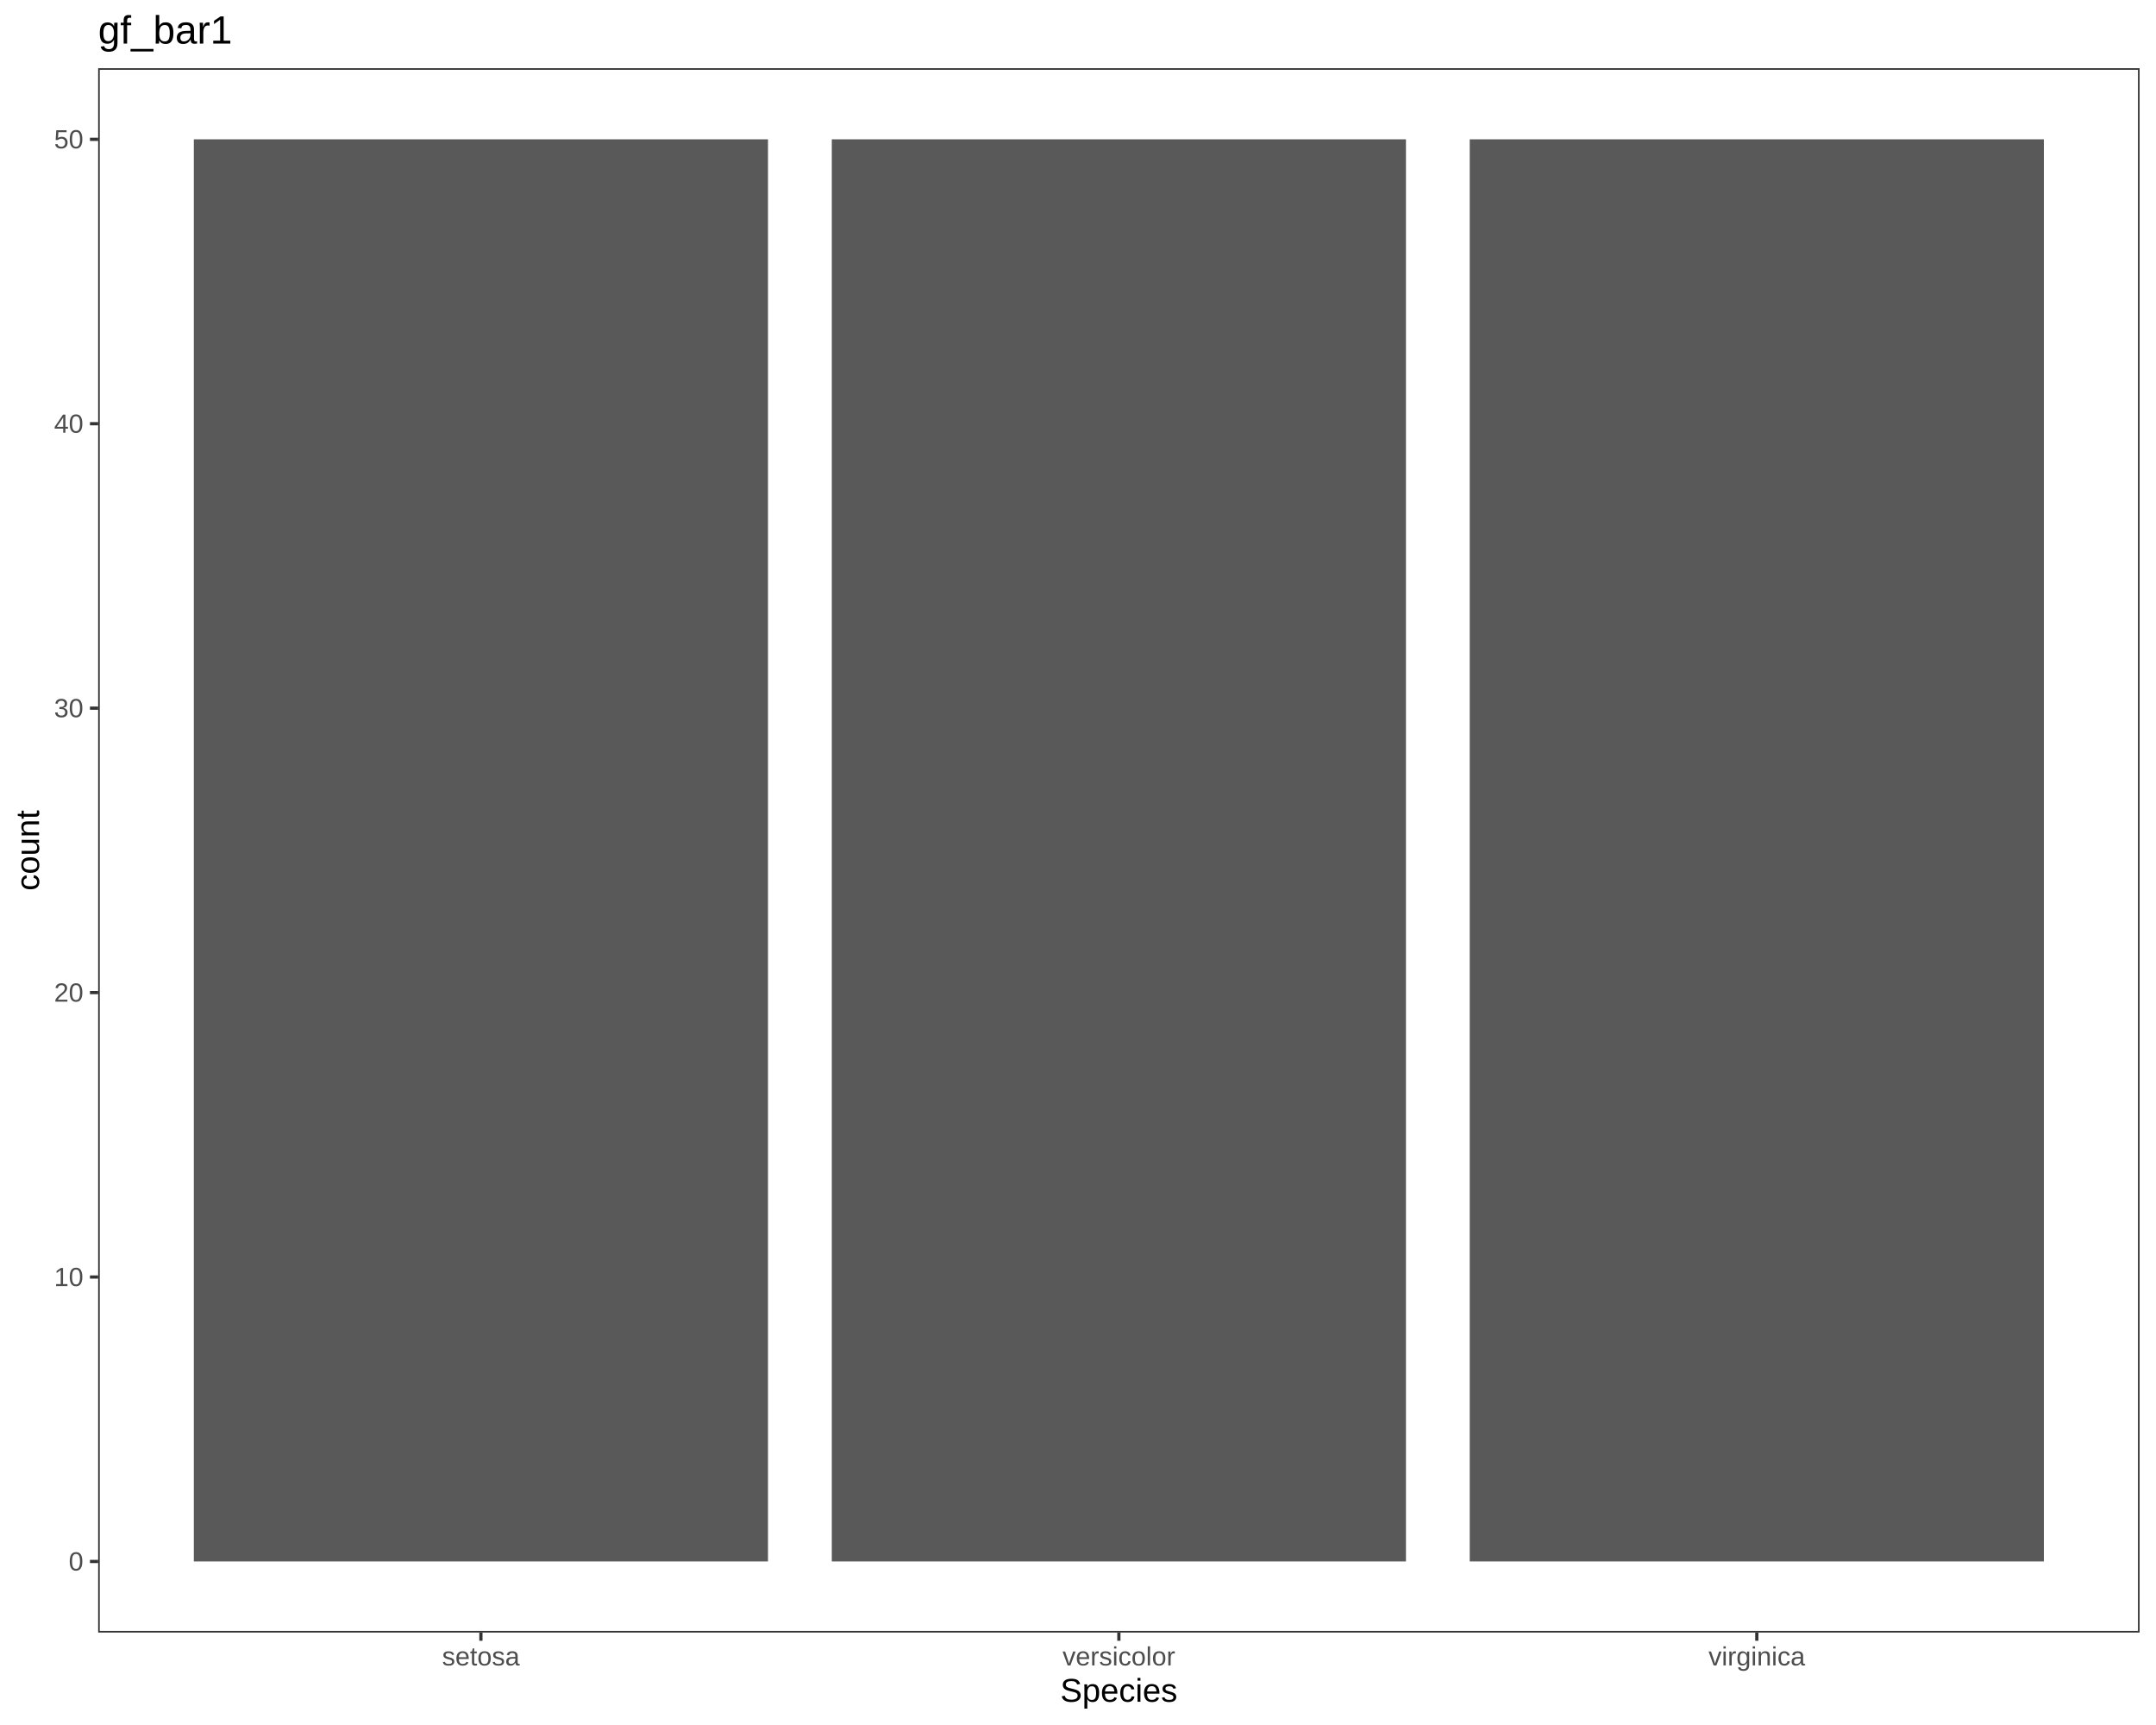
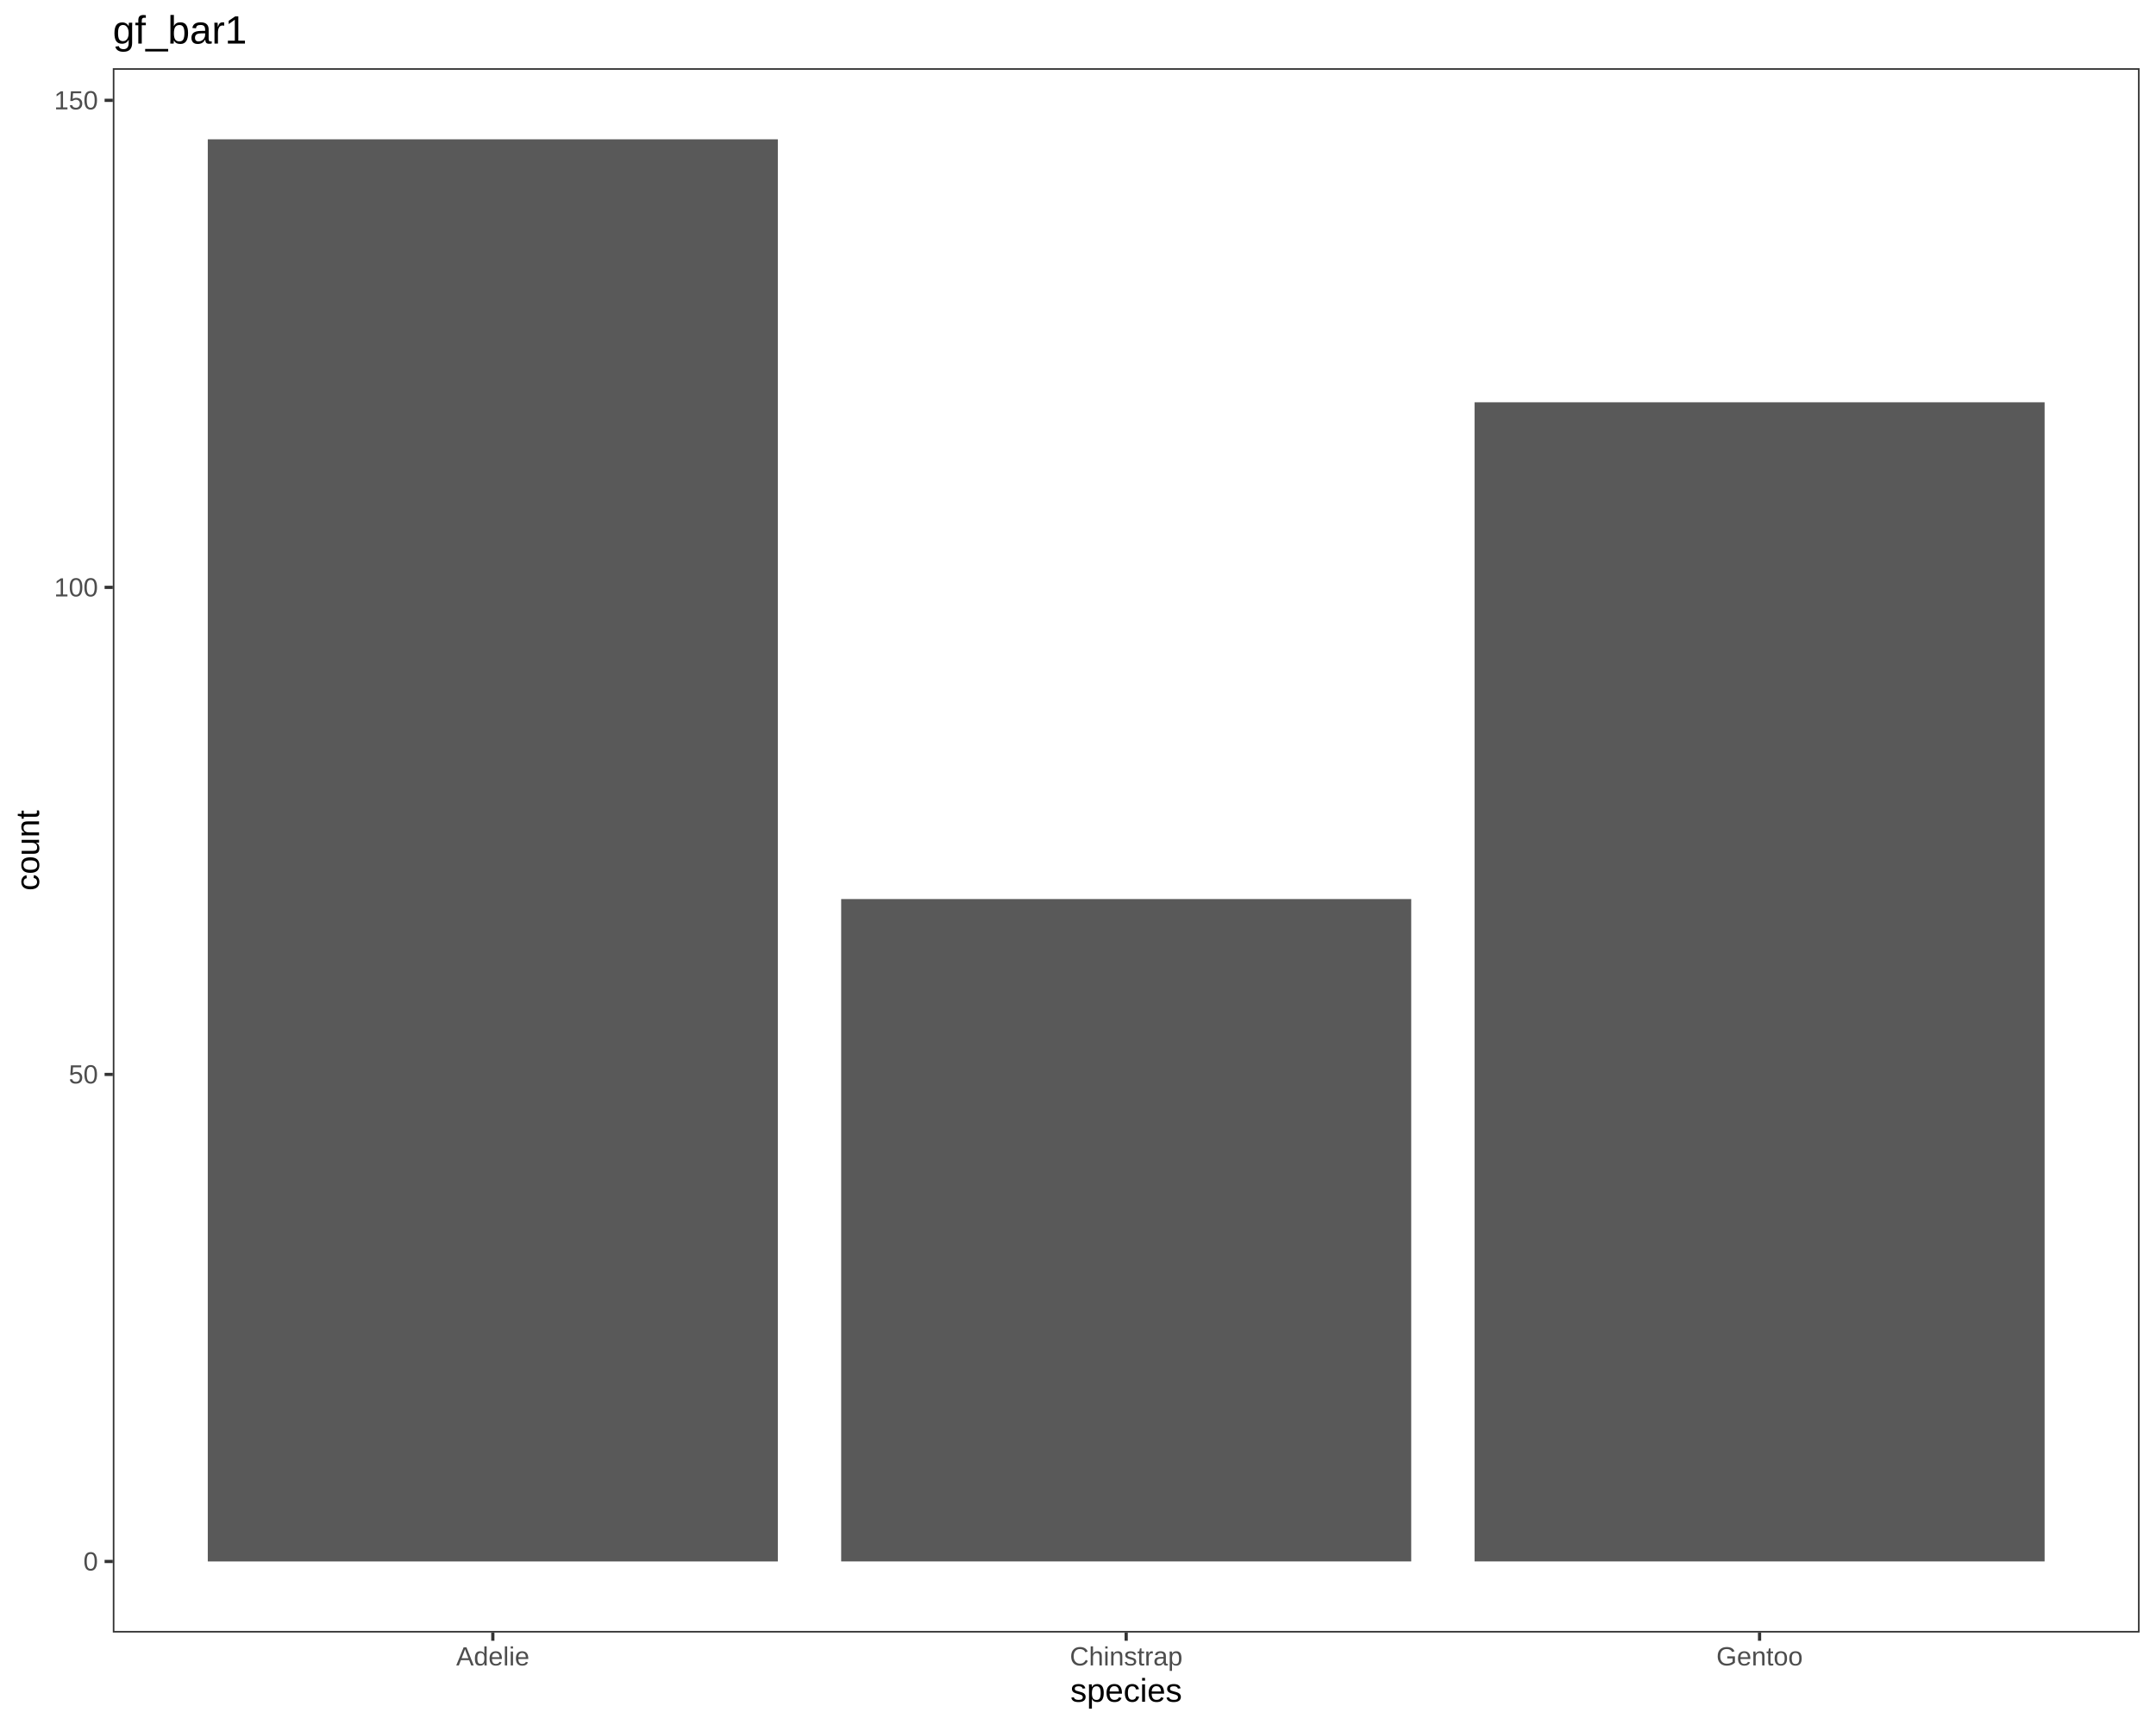
<svg xmlns="http://www.w3.org/2000/svg" viewBox="0 0 720.00 576.00">
  <defs>
    <style type="text/css">
    line, polyline, polygon, path, rect, circle {
      fill: none;
      stroke: #000000;
      stroke-linecap: round;
      stroke-linejoin: round;
      stroke-miterlimit: 10.00;
    }
  </style>
  </defs>
  <rect width="100%" height="100%" style="stroke: none; fill: #FFFFFF;" />
  <rect x="0.00" y="0.00" width="720.00" height="576.00" style="stroke-width: 1.07; stroke: #FFFFFF; fill: #FFFFFF;" />
  <defs>
-     <clipPath id="cpMzIuNzh8NzE0LjUyfDU0NS4xM3wyMi43Nw==">
-       <rect x="32.78" y="22.77" width="681.74" height="522.36" />
+     <clipPath id="cpMzcuNjd8NzE0LjUyfDU0NS4xM3wyMi43Nw==">
+       <rect x="37.67" y="22.77" width="676.85" height="522.36" />
    </clipPath>
  </defs>
-   <rect x="32.78" y="22.77" width="681.74" height="522.36" style="stroke-width: 1.07; stroke: none; fill: #FFFFFF;" clip-path="url(#cpMzIuNzh8NzE0LjUyfDU0NS4xM3wyMi43Nw==)" />
-   <rect x="64.73" y="46.52" width="191.74" height="474.87" style="stroke-width: 1.07; stroke: none; stroke-linecap: square; stroke-linejoin: miter; fill: #595959;" clip-path="url(#cpMzIuNzh8NzE0LjUyfDU0NS4xM3wyMi43Nw==)" />
-   <rect x="277.78" y="46.52" width="191.74" height="474.87" style="stroke-width: 1.07; stroke: none; stroke-linecap: square; stroke-linejoin: miter; fill: #595959;" clip-path="url(#cpMzIuNzh8NzE0LjUyfDU0NS4xM3wyMi43Nw==)" />
-   <rect x="490.82" y="46.52" width="191.74" height="474.87" style="stroke-width: 1.07; stroke: none; stroke-linecap: square; stroke-linejoin: miter; fill: #595959;" clip-path="url(#cpMzIuNzh8NzE0LjUyfDU0NS4xM3wyMi43Nw==)" />
-   <rect x="32.78" y="22.77" width="681.74" height="522.36" style="stroke-width: 1.07; stroke: #333333;" clip-path="url(#cpMzIuNzh8NzE0LjUyfDU0NS4xM3wyMi43Nw==)" />
+   <rect x="37.67" y="22.77" width="676.85" height="522.36" style="stroke-width: 1.07; stroke: none; fill: #FFFFFF;" clip-path="url(#cpMzcuNjd8NzE0LjUyfDU0NS4xM3wyMi43Nw==)" />
+   <rect x="69.39" y="46.52" width="190.37" height="474.87" style="stroke-width: 1.07; stroke: none; stroke-linecap: square; stroke-linejoin: miter; fill: #595959;" clip-path="url(#cpMzcuNjd8NzE0LjUyfDU0NS4xM3wyMi43Nw==)" />
+   <rect x="280.91" y="300.21" width="190.37" height="221.17" style="stroke-width: 1.07; stroke: none; stroke-linecap: square; stroke-linejoin: miter; fill: #595959;" clip-path="url(#cpMzcuNjd8NzE0LjUyfDU0NS4xM3wyMi43Nw==)" />
+   <rect x="492.43" y="134.33" width="190.37" height="387.05" style="stroke-width: 1.07; stroke: none; stroke-linecap: square; stroke-linejoin: miter; fill: #595959;" clip-path="url(#cpMzcuNjd8NzE0LjUyfDU0NS4xM3wyMi43Nw==)" />
+   <rect x="37.67" y="22.77" width="676.85" height="522.36" style="stroke-width: 1.07; stroke: #333333;" clip-path="url(#cpMzcuNjd8NzE0LjUyfDU0NS4xM3wyMi43Nw==)" />
  <defs>
    <clipPath id="cpMC4wMHw3MjAuMDB8NTc2LjAwfDAuMDA=">
      <rect x="0.00" y="0.00" width="720.00" height="576.00" />
    </clipPath>
  </defs>
  <g clip-path="url(#cpMC4wMHw3MjAuMDB8NTc2LjAwfDAuMDA=)">
-     <text x="22.95" y="524.41" style="font-size: 8.80px; fill: #4D4D4D; font-family: Liberation Sans;" textLength="4.89px" lengthAdjust="spacingAndGlyphs">0</text>
+     <text x="27.84" y="524.41" style="font-size: 8.80px; fill: #4D4D4D; font-family: Liberation Sans;" textLength="4.89px" lengthAdjust="spacingAndGlyphs">0</text>
  </g>
  <g clip-path="url(#cpMC4wMHw3MjAuMDB8NTc2LjAwfDAuMDA=)">
-     <text x="18.06" y="429.44" style="font-size: 8.80px; fill: #4D4D4D; font-family: Liberation Sans;" textLength="9.78px" lengthAdjust="spacingAndGlyphs">10</text>
+     <text x="22.95" y="361.78" style="font-size: 8.80px; fill: #4D4D4D; font-family: Liberation Sans;" textLength="9.78px" lengthAdjust="spacingAndGlyphs">50</text>
  </g>
  <g clip-path="url(#cpMC4wMHw3MjAuMDB8NTc2LjAwfDAuMDA=)">
-     <text x="18.06" y="334.46" style="font-size: 8.80px; fill: #4D4D4D; font-family: Liberation Sans;" textLength="9.78px" lengthAdjust="spacingAndGlyphs">20</text>
+     <text x="18.06" y="199.16" style="font-size: 8.80px; fill: #4D4D4D; font-family: Liberation Sans;" textLength="14.67px" lengthAdjust="spacingAndGlyphs">100</text>
  </g>
  <g clip-path="url(#cpMC4wMHw3MjAuMDB8NTc2LjAwfDAuMDA=)">
-     <text x="18.06" y="239.49" style="font-size: 8.80px; fill: #4D4D4D; font-family: Liberation Sans;" textLength="9.78px" lengthAdjust="spacingAndGlyphs">30</text>
+     <text x="18.06" y="36.53" style="font-size: 8.80px; fill: #4D4D4D; font-family: Liberation Sans;" textLength="14.67px" lengthAdjust="spacingAndGlyphs">150</text>
+   </g>
+   <polyline points="34.93,521.39 37.67,521.39 " style="stroke-width: 1.07; stroke: #333333; stroke-linecap: butt;" clip-path="url(#cpMC4wMHw3MjAuMDB8NTc2LjAwfDAuMDA=)" />
+   <polyline points="34.93,358.76 37.67,358.76 " style="stroke-width: 1.07; stroke: #333333; stroke-linecap: butt;" clip-path="url(#cpMC4wMHw3MjAuMDB8NTc2LjAwfDAuMDA=)" />
+   <polyline points="34.93,196.13 37.67,196.13 " style="stroke-width: 1.07; stroke: #333333; stroke-linecap: butt;" clip-path="url(#cpMC4wMHw3MjAuMDB8NTc2LjAwfDAuMDA=)" />
+   <polyline points="34.93,33.50 37.67,33.50 " style="stroke-width: 1.07; stroke: #333333; stroke-linecap: butt;" clip-path="url(#cpMC4wMHw3MjAuMDB8NTc2LjAwfDAuMDA=)" />
+   <polyline points="164.58,547.87 164.58,545.13 " style="stroke-width: 1.07; stroke: #333333; stroke-linecap: butt;" clip-path="url(#cpMC4wMHw3MjAuMDB8NTc2LjAwfDAuMDA=)" />
+   <polyline points="376.09,547.87 376.09,545.13 " style="stroke-width: 1.07; stroke: #333333; stroke-linecap: butt;" clip-path="url(#cpMC4wMHw3MjAuMDB8NTc2LjAwfDAuMDA=)" />
+   <polyline points="587.61,547.87 587.61,545.13 " style="stroke-width: 1.07; stroke: #333333; stroke-linecap: butt;" clip-path="url(#cpMC4wMHw3MjAuMDB8NTc2LjAwfDAuMDA=)" />
+   <g clip-path="url(#cpMC4wMHw3MjAuMDB8NTc2LjAwfDAuMDA=)">
+     <text x="152.35" y="556.11" style="font-size: 8.80px; fill: #4D4D4D; font-family: Liberation Sans;" textLength="24.45px" lengthAdjust="spacingAndGlyphs">Adelie</text>
  </g>
  <g clip-path="url(#cpMC4wMHw3MjAuMDB8NTc2LjAwfDAuMDA=)">
-     <text x="18.06" y="144.51" style="font-size: 8.80px; fill: #4D4D4D; font-family: Liberation Sans;" textLength="9.78px" lengthAdjust="spacingAndGlyphs">40</text>
+     <text x="357.27" y="556.11" style="font-size: 8.80px; fill: #4D4D4D; font-family: Liberation Sans;" textLength="37.64px" lengthAdjust="spacingAndGlyphs">Chinstrap</text>
  </g>
  <g clip-path="url(#cpMC4wMHw3MjAuMDB8NTc2LjAwfDAuMDA=)">
-     <text x="18.06" y="49.54" style="font-size: 8.80px; fill: #4D4D4D; font-family: Liberation Sans;" textLength="9.78px" lengthAdjust="spacingAndGlyphs">50</text>
-   </g>
-   <polyline points="30.04,521.39 32.78,521.39 " style="stroke-width: 1.07; stroke: #333333; stroke-linecap: butt;" clip-path="url(#cpMC4wMHw3MjAuMDB8NTc2LjAwfDAuMDA=)" />
-   <polyline points="30.04,426.41 32.78,426.41 " style="stroke-width: 1.07; stroke: #333333; stroke-linecap: butt;" clip-path="url(#cpMC4wMHw3MjAuMDB8NTc2LjAwfDAuMDA=)" />
-   <polyline points="30.04,331.44 32.78,331.44 " style="stroke-width: 1.07; stroke: #333333; stroke-linecap: butt;" clip-path="url(#cpMC4wMHw3MjAuMDB8NTc2LjAwfDAuMDA=)" />
-   <polyline points="30.04,236.46 32.78,236.46 " style="stroke-width: 1.07; stroke: #333333; stroke-linecap: butt;" clip-path="url(#cpMC4wMHw3MjAuMDB8NTc2LjAwfDAuMDA=)" />
-   <polyline points="30.04,141.49 32.78,141.49 " style="stroke-width: 1.07; stroke: #333333; stroke-linecap: butt;" clip-path="url(#cpMC4wMHw3MjAuMDB8NTc2LjAwfDAuMDA=)" />
-   <polyline points="30.04,46.52 32.78,46.52 " style="stroke-width: 1.07; stroke: #333333; stroke-linecap: butt;" clip-path="url(#cpMC4wMHw3MjAuMDB8NTc2LjAwfDAuMDA=)" />
-   <polyline points="160.60,547.87 160.60,545.13 " style="stroke-width: 1.07; stroke: #333333; stroke-linecap: butt;" clip-path="url(#cpMC4wMHw3MjAuMDB8NTc2LjAwfDAuMDA=)" />
-   <polyline points="373.65,547.87 373.65,545.13 " style="stroke-width: 1.07; stroke: #333333; stroke-linecap: butt;" clip-path="url(#cpMC4wMHw3MjAuMDB8NTc2LjAwfDAuMDA=)" />
-   <polyline points="586.69,547.87 586.69,545.13 " style="stroke-width: 1.07; stroke: #333333; stroke-linecap: butt;" clip-path="url(#cpMC4wMHw3MjAuMDB8NTc2LjAwfDAuMDA=)" />
-   <g clip-path="url(#cpMC4wMHw3MjAuMDB8NTc2LjAwfDAuMDA=)">
-     <text x="147.64" y="556.11" style="font-size: 8.80px; fill: #4D4D4D; font-family: Liberation Sans;" textLength="25.92px" lengthAdjust="spacingAndGlyphs">setosa</text>
+     <text x="573.19" y="556.11" style="font-size: 8.80px; fill: #4D4D4D; font-family: Liberation Sans;" textLength="28.84px" lengthAdjust="spacingAndGlyphs">Gentoo</text>
  </g>
  <g clip-path="url(#cpMC4wMHw3MjAuMDB8NTc2LjAwfDAuMDA=)">
-     <text x="354.83" y="556.11" style="font-size: 8.80px; fill: #4D4D4D; font-family: Liberation Sans;" textLength="37.64px" lengthAdjust="spacingAndGlyphs">versicolor</text>
-   </g>
-   <g clip-path="url(#cpMC4wMHw3MjAuMDB8NTc2LjAwfDAuMDA=)">
-     <text x="570.56" y="556.11" style="font-size: 8.80px; fill: #4D4D4D; font-family: Liberation Sans;" textLength="32.27px" lengthAdjust="spacingAndGlyphs">virginica</text>
-   </g>
-   <g clip-path="url(#cpMC4wMHw3MjAuMDB8NTc2LjAwfDAuMDA=)">
-     <text x="354.07" y="568.24" style="font-size: 11.00px; font-family: Liberation Sans;" textLength="39.16px" lengthAdjust="spacingAndGlyphs">Species</text>
+     <text x="357.44" y="568.24" style="font-size: 11.00px; font-family: Liberation Sans;" textLength="37.31px" lengthAdjust="spacingAndGlyphs">species</text>
  </g>
  <g clip-path="url(#cpMC4wMHw3MjAuMDB8NTc2LjAwfDAuMDA=)">
    <text transform="translate(13.04,297.42) rotate(-90)" style="font-size: 11.00px; font-family: Liberation Sans;" textLength="26.94px" lengthAdjust="spacingAndGlyphs">count</text>
  </g>
  <g clip-path="url(#cpMC4wMHw3MjAuMDB8NTc2LjAwfDAuMDA=)">
-     <text x="32.78" y="14.56" style="font-size: 13.20px; font-family: Liberation Sans;" textLength="44.69px" lengthAdjust="spacingAndGlyphs">gf_bar1</text>
+     <text x="37.67" y="14.56" style="font-size: 13.20px; font-family: Liberation Sans;" textLength="44.69px" lengthAdjust="spacingAndGlyphs">gf_bar1</text>
  </g>
</svg>
